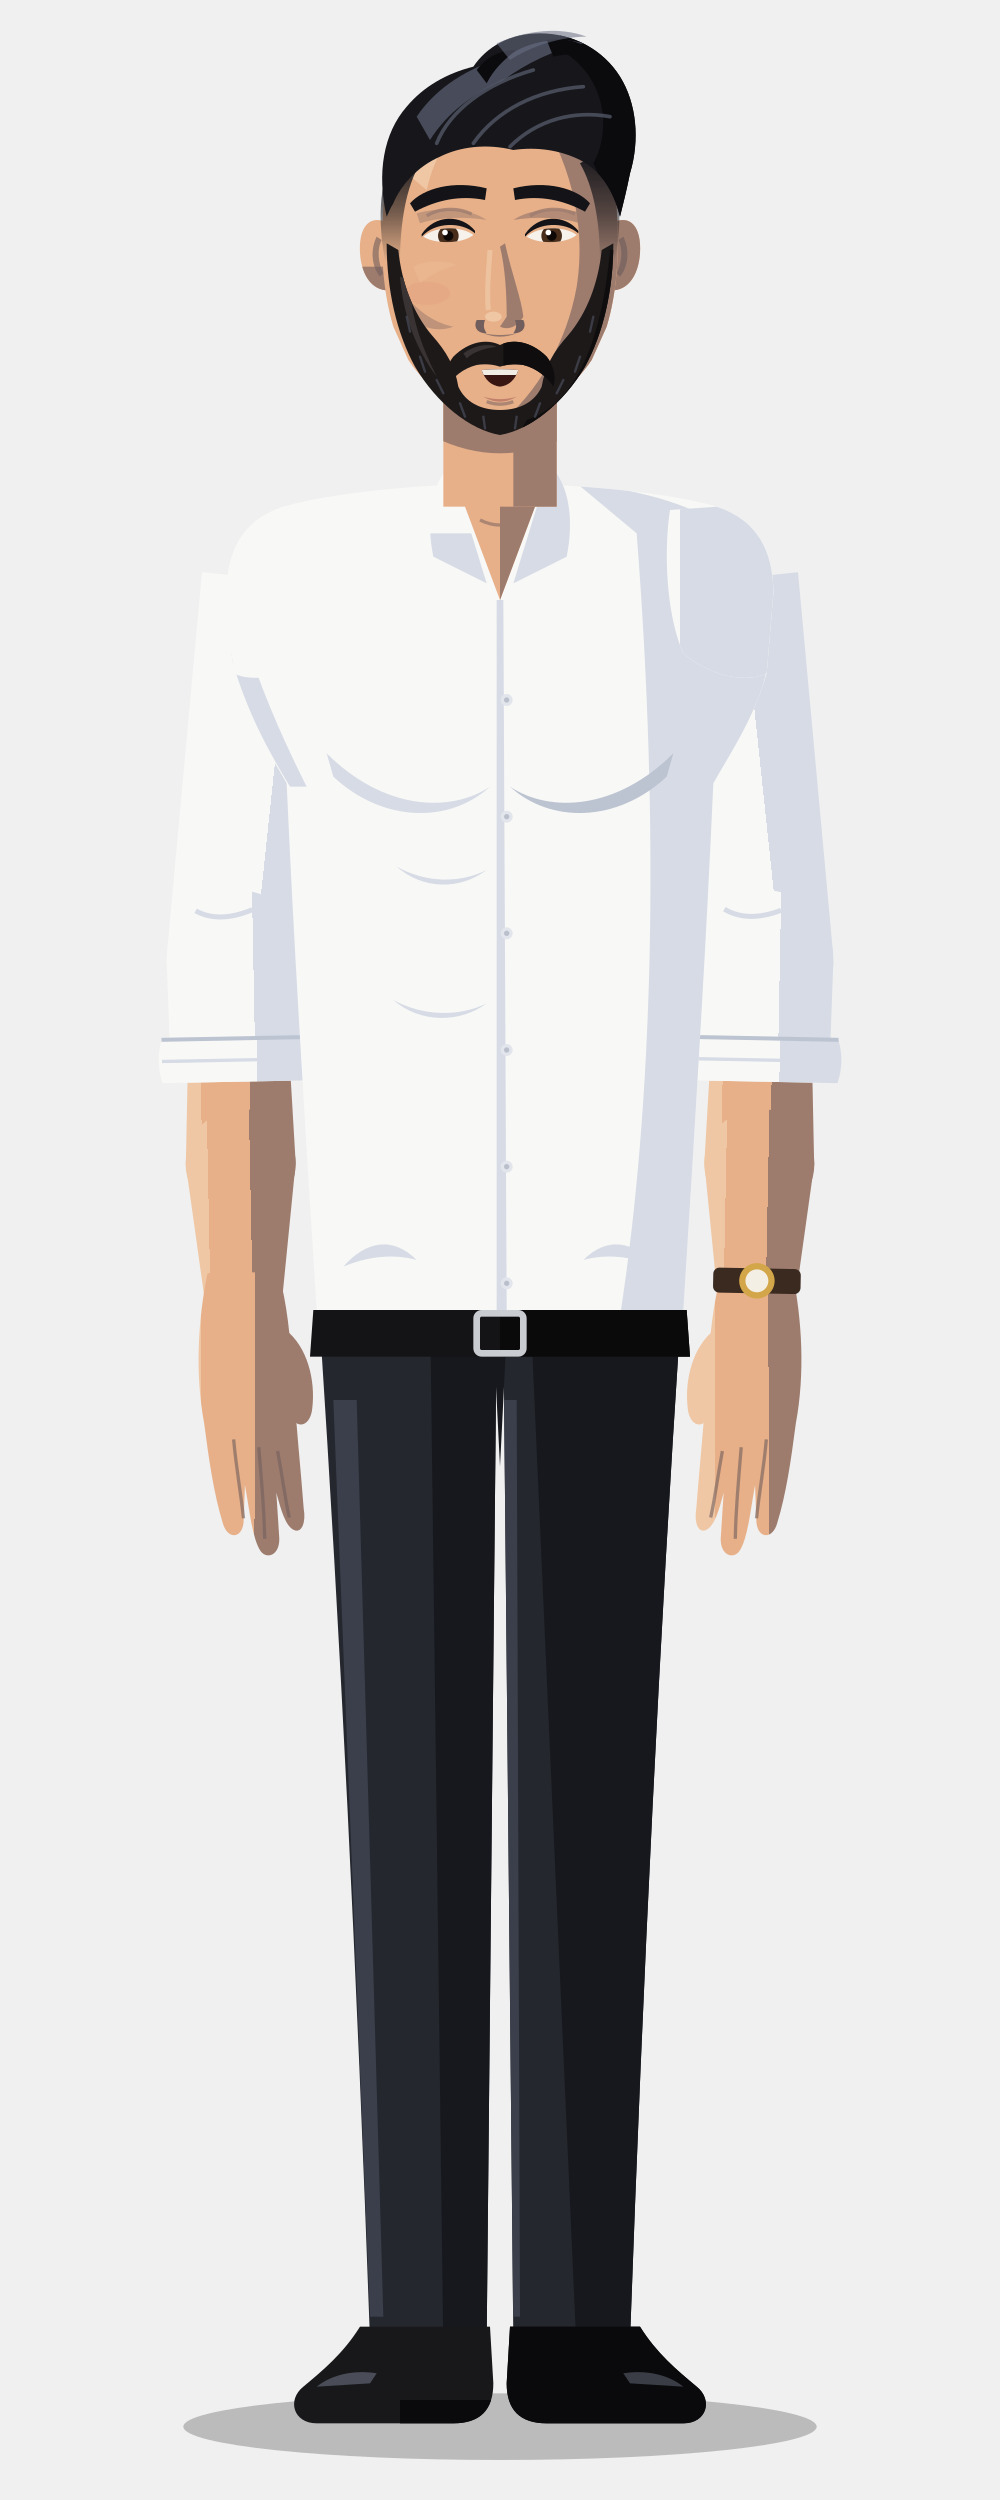
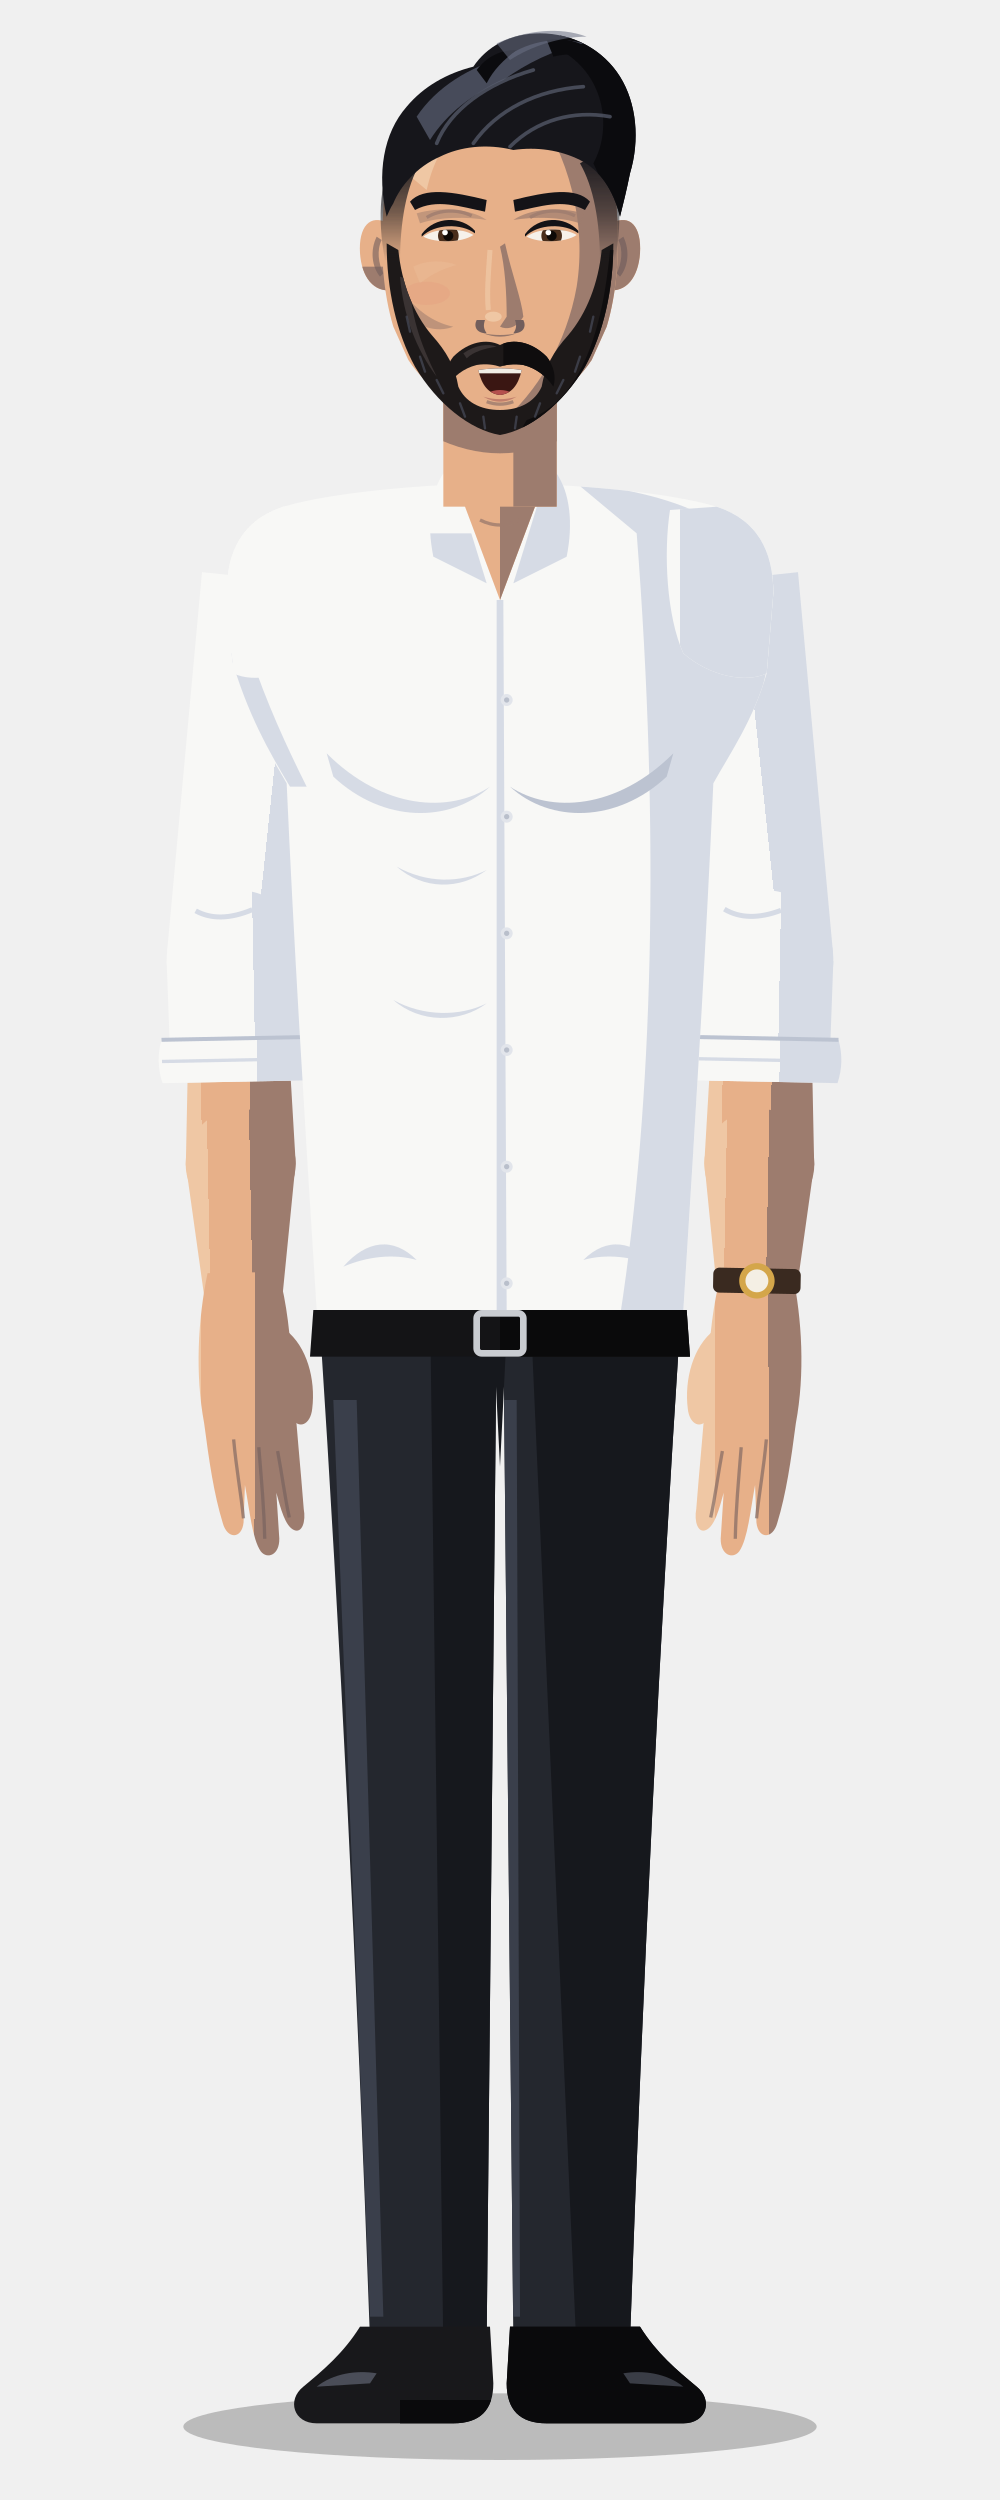
<svg xmlns="http://www.w3.org/2000/svg" viewBox="0 0 600 1500" width="600" height="1500">
  <defs>
    <linearGradient id="fade" x1="0" y1="0" x2="0" y2="1">
      <stop offset="0" stop-color="#16161b" stop-opacity="1" />
      <stop offset="0.55" stop-color="#16161b" stop-opacity="0.55" />
      <stop offset="1" stop-color="#16161b" stop-opacity="0" />
    </linearGradient>
    <clipPath id="c1">
      <path d="M192,796 L298,796 L292,1404 L222,1404 C214,1180 204,980 192,796 Z" />
    </clipPath>
    <clipPath id="c2">
      <path d="M 408,796 L 302,796 L 308,1404 L 378,1404 C 386,1180 396,980 408,796 Z" />
    </clipPath>
    <clipPath id="c3">
      <path d="M216,1396 L294,1396 L296,1430 C296,1446 288,1454 272,1454 L190,1454 C176,1454 172,1440 182,1432 C194,1422 206,1412 216,1396 Z" />
    </clipPath>
    <clipPath id="c4">
      <path d="M 384,1396 L 306,1396 L 304,1430 C 304,1446 312,1454 328,1454 L 410,1454 C 424,1454 428,1440 418,1432 C 406,1422 394,1412 384,1396 Z" />
    </clipPath>
    <linearGradient id="g5" gradientUnits="userSpaceOnUse" x1="112.0" y1="674.3" x2="175.9" y2="673.0">
      <stop offset="0" stop-color="#efc7a4" />
      <stop offset="0.14" stop-color="#efc7a4" />
      <stop offset="0.14" stop-color="#e7b089" />
      <stop offset="0.6" stop-color="#e7b089" />
      <stop offset="0.6" stop-color="#9d7c6e" />
      <stop offset="1" stop-color="#9d7c6e" />
    </linearGradient>
    <linearGradient id="g6" gradientUnits="userSpaceOnUse" x1="117.9" y1="744.7" x2="172.9" y2="743.6">
      <stop offset="0" stop-color="#efc7a4" />
      <stop offset="0.14" stop-color="#efc7a4" />
      <stop offset="0.14" stop-color="#e7b089" />
      <stop offset="0.6" stop-color="#e7b089" />
      <stop offset="0.6" stop-color="#9d7c6e" />
      <stop offset="1" stop-color="#9d7c6e" />
    </linearGradient>
    <linearGradient id="g7" gradientUnits="userSpaceOnUse" x1="110.7" y1="457.4" x2="197.3" y2="466.6">
      <stop offset="0" stop-color="#f8f8f6" />
      <stop offset="0.62" stop-color="#f8f8f6" />
      <stop offset="0.62" stop-color="#d6dbe5" />
      <stop offset="1" stop-color="#d6dbe5" />
    </linearGradient>
    <linearGradient id="g8" gradientUnits="userSpaceOnUse" x1="101.1" y1="606.8" x2="184.1" y2="605.2">
      <stop offset="0" stop-color="#f8f8f6" />
      <stop offset="0.62" stop-color="#f8f8f6" />
      <stop offset="0.62" stop-color="#d6dbe5" />
      <stop offset="1" stop-color="#d6dbe5" />
    </linearGradient>
    <linearGradient id="g9" gradientUnits="userSpaceOnUse" x1="97.2" y1="636.9" x2="189.2" y2="635.1">
      <stop offset="0" stop-color="#f8f8f6" />
      <stop offset="0.62" stop-color="#f8f8f6" />
      <stop offset="0.62" stop-color="#d6dbe5" />
      <stop offset="1" stop-color="#d6dbe5" />
    </linearGradient>
    <linearGradient id="g10" gradientUnits="userSpaceOnUse" x1="-28.0" y1="-0.6" x2="28.0" y2="0.6">
      <stop offset="0" stop-color="#efc7a4" />
      <stop offset="0.14" stop-color="#efc7a4" />
      <stop offset="0.14" stop-color="#e7b089" />
      <stop offset="0.6" stop-color="#e7b089" />
      <stop offset="0.6" stop-color="#9d7c6e" />
      <stop offset="1" stop-color="#9d7c6e" />
    </linearGradient>
    <linearGradient id="g11" gradientUnits="userSpaceOnUse" x1="424.1" y1="673.0" x2="488.0" y2="674.3">
      <stop offset="0" stop-color="#efc7a4" />
      <stop offset="0.14" stop-color="#efc7a4" />
      <stop offset="0.14" stop-color="#e7b089" />
      <stop offset="0.6" stop-color="#e7b089" />
      <stop offset="0.6" stop-color="#9d7c6e" />
      <stop offset="1" stop-color="#9d7c6e" />
    </linearGradient>
    <linearGradient id="g12" gradientUnits="userSpaceOnUse" x1="427.1" y1="743.6" x2="482.1" y2="744.7">
      <stop offset="0" stop-color="#efc7a4" />
      <stop offset="0.14" stop-color="#efc7a4" />
      <stop offset="0.14" stop-color="#e7b089" />
      <stop offset="0.6" stop-color="#e7b089" />
      <stop offset="0.6" stop-color="#9d7c6e" />
      <stop offset="1" stop-color="#9d7c6e" />
    </linearGradient>
    <linearGradient id="g13" gradientUnits="userSpaceOnUse" x1="402.7" y1="466.6" x2="489.3" y2="457.4">
      <stop offset="0" stop-color="#f8f8f6" />
      <stop offset="0.62" stop-color="#f8f8f6" />
      <stop offset="0.62" stop-color="#d6dbe5" />
      <stop offset="1" stop-color="#d6dbe5" />
    </linearGradient>
    <linearGradient id="g14" gradientUnits="userSpaceOnUse" x1="415.9" y1="605.2" x2="498.9" y2="606.8">
      <stop offset="0" stop-color="#f8f8f6" />
      <stop offset="0.62" stop-color="#f8f8f6" />
      <stop offset="0.62" stop-color="#d6dbe5" />
      <stop offset="1" stop-color="#d6dbe5" />
    </linearGradient>
    <linearGradient id="g15" gradientUnits="userSpaceOnUse" x1="410.8" y1="635.1" x2="502.8" y2="636.9">
      <stop offset="0" stop-color="#f8f8f6" />
      <stop offset="0.62" stop-color="#f8f8f6" />
      <stop offset="0.62" stop-color="#d6dbe5" />
      <stop offset="1" stop-color="#d6dbe5" />
    </linearGradient>
    <linearGradient id="g16" gradientUnits="userSpaceOnUse" x1="28.0" y1="0.6" x2="-28.0" y2="-0.6">
      <stop offset="0" stop-color="#efc7a4" />
      <stop offset="0.14" stop-color="#efc7a4" />
      <stop offset="0.14" stop-color="#e7b089" />
      <stop offset="0.6" stop-color="#e7b089" />
      <stop offset="0.6" stop-color="#9d7c6e" />
      <stop offset="1" stop-color="#9d7c6e" />
    </linearGradient>
    <clipPath id="c17">
      <path d="M300,290 C268,290 204,294 170,304 C146,312 136,330 136,356 L140,404 C148,432 162,452 172,470 C176,560 182,660 190,786 L410,786 C418,660 424,560 428,470 C438,452 452,432 460,404 L464,356 C464,330 454,312 430,304 C396,294 332,290 300,290 Z" />
    </clipPath>
    <clipPath id="c18">
      <path d="M276,296 L324,296 L300,360 Z" />
    </clipPath>
    <clipPath id="c19">
      <path d="M266,284 C258,296 256,314 260,334 L292,350 L276,298 Z" />
    </clipPath>
    <clipPath id="c20">
      <path d="M 334,284 C 342,296 344,314 340,334 L 308,350 L 324,298 Z" />
    </clipPath>
    <clipPath id="c21">
      <path d="M188,786 L412,786 L414,814 L186,814 Z" />
    </clipPath>
    <clipPath id="c22">
      <path d="M170,304 C146,312 136,330 136,356 L140,404 C152,410 174,406 190,392 C200,370 202,332 198,306 Z" />
    </clipPath>
    <clipPath id="c23">
      <path d="M 430,304 C 454,312 464,330 464,356 L 460,404 C 448,410 426,406 410,392 C 400,370 398,332 402,306 Z" />
    </clipPath>
    <clipPath id="c24">
      <path d="M233,134 C222,128 215,136 216,152 C217,166 224,176 236,174 Z" />
    </clipPath>
    <clipPath id="c25">
      <path d="M 367,134 C 378,128 385,136 384,152 C 383,166 376,176 364,174 Z" />
    </clipPath>
    <clipPath id="c26">
      <path d="M266,220 L266,304 L334,304 L334,220 Z" />
    </clipPath>
    <clipPath id="c27">
      <path d="M300,64 C341,64 369,88 370,126 C372,152 370,176 364,196 L355,216 C343,234 324,247 300,249 C276,247 257,234 245,216 L236,196 C230,176 228,152 230,126 C231,88 259,64 300,64 Z" />
    </clipPath>
    <clipPath id="c28">
-       <path d="M254,142 C261,135.5 277,135.5 284,141 C277,146.55 261,146.55 254,142 Z" />
+       <path d="M254,142 C261,136.5 277,136.5 284,141 C277,145.85 261,145.85 254,142 Z" />
    </clipPath>
    <clipPath id="c29">
-       <path d="M316,142 C323,135.5 339,135.5 346,141 C339,146.55 323,146.55 316,142 Z" />
+       <path d="M316,142 C323,136.5 339,136.5 346,141 C339,145.85 323,145.85 316,142 Z" />
    </clipPath>
    <clipPath id="c30">
      <path d="M232,146 C232,174 238,200 249,220 C262,242 282,258 300,261 C318,258 338,242 351,220 C362,200 368,174 368,146 L361,150 C359,170 352,188 341,201 C332,211 327,220 325,232 C321,241 312,246 300,246 C288,246 279,241 275,232 C273,220 268,211 259,201 C248,188 241,170 239,150 Z" />
    </clipPath>
    <clipPath id="c31">
      <path d="M272,214 C281,205 292,203 300,207 C308,203 319,205 328,214 C332,219 334,226 332,232 C328,226 322,221 314,219 C308,218 303,219 300,220 C297,219 292,218 286,219 C278,221 272,226 268,232 C266,226 268,219 272,214 Z" />
    </clipPath>
    <clipPath id="c32">
-       <path d="M289,222 Q300,221 311,222 Q308,231 300,232 Q292,231 289,222 Z" />
+       <path d="M287,222 Q300,220 313,222 Q310,236 300,237 Q290,236 287,222 Z" />
    </clipPath>
    <clipPath id="c33">
      <path d="M232,130 C226,104 230,80 244,64 C254,52 268,44 284,40 C292,28 306,20 324,20 C344,20 362,30 372,46 C382,62 384,84 378,104 C376,114 374,122 372,130 C368,114 360,102 348,96 C336,90 322,88 308,90 C292,86 276,88 264,94 C250,100 240,112 236,122 C234,125 233,128 232,130 Z" />
    </clipPath>
  </defs>
  <ellipse cx="300" cy="1456" rx="190" ry="20" fill="#000" opacity="0.22" />
  <path d="M192,796 L298,796 L292,1404 L222,1404 C214,1180 204,980 192,796 Z" fill="#24272e" />
  <g clip-path="url(#c1)">
    <path d="M258,780 L304,780 L300,1412 L266,1412 Z" fill="#16181d" />
    <path d="M200,840 L214,840 L230,1390 L222,1390 Z" fill="#3a3f4b" />
  </g>
  <path d="M 408,796 L 302,796 L 308,1404 L 378,1404 C 386,1180 396,980 408,796 Z" fill="#24272e" />
  <g clip-path="url(#c2)">
    <path d="M318,780 L420,780 L420,1412 L346,1412 Z" fill="#16181d" />
    <path d="M 310,840 L 302,840 L 306,1390 L 312,1390 Z" fill="#3a3f4b" />
  </g>
  <path d="M296,800 L300,880 L304,800 Z" fill="#16181d" />
  <path d="M216,1396 L294,1396 L296,1430 C296,1446 288,1454 272,1454 L190,1454 C176,1454 172,1440 182,1432 C194,1422 206,1412 216,1396 Z" fill="#18181b" />
  <g clip-path="url(#c3)">
    <path d="M240,1440 L300,1440 L300,1460 L240,1460 Z" fill="#0a0a0c" />
    <path d="M190,1432 C200,1424 214,1422 226,1424 L222,1430 Z" fill="#4a4d58" />
  </g>
  <path d="M 384,1396 L 306,1396 L 304,1430 C 304,1446 312,1454 328,1454 L 410,1454 C 424,1454 428,1440 418,1432 C 406,1422 394,1412 384,1396 Z" fill="#18181b" />
  <g clip-path="url(#c4)">
    <path d="M300,1380 L440,1380 L440,1460 L300,1460 Z" fill="#0a0a0c" />
    <path d="M 410,1432 C 400,1424 386,1422 374,1424 L 378,1430 Z" fill="#3a3d46" />
  </g>
  <path d="M112.5,649.6 L111.5,699.0 L177.4,697.7 L174.5,648.4 Z" fill="url(#g5)" />
  <circle cx="144.4" cy="698.3" r="33.0" fill="url(#g6)" />
  <path d="M111.5,699.0 L124.3,790.4 L168.3,789.6 L177.4,697.7 Z" fill="url(#g6)" />
  <path d="M121.2,343.3 L100.2,571.6 L183.8,580.4 L210.8,352.7 Z" fill="url(#g7)" />
  <circle cx="142.0" cy="576.0" r="42.0" fill="url(#g8)" />
  <path d="M100.0,576.8 L102.2,636.8 L184.2,635.2 L184.0,575.2 Z" fill="url(#g8)" />
  <path d="M188.9,622.1 Q193.2,635.0 189.5,648.1 L97.5,649.9 Q93.2,637.0 96.9,623.9 Z" fill="url(#g9)" />
  <path d="M188.9,622.1 L96.9,623.9" stroke="#bcc3d1" stroke-width="2.4" />
  <path d="M189.2,635.1 L97.2,636.9" stroke="#d6dbe5" stroke-width="2" />
  <path d="M117.4,546.5 q14.0,7.7 34.0,-0.7" fill="none" stroke="#d6dbe5" stroke-width="3" />
  <g transform="translate(146.0,776.0) rotate(-1.1)">
    <g transform="scale(1.25,1.25)">
      <path d="M-17,-10 C-22,12 -24,38 -20,62 C-18,80 -16,96 -12,110 C-10,118 -3,118 -2,110 L-1,92 C1,104 2,118 6,124 C9,128 15,126 15,118 L14,96 C16,104 18,112 22,114 C26,116 28,110 27,104 C26,86 24,62 23,40 C22,20 21,6 17,-10 Z" fill="url(#g10)" />
      <path d="M20,18 C30,26 34,42 32,56 C31,64 25,66 22,60 C22,48 20,36 16,28 Z" fill="url(#g10)" />
      <path d="M-6,70 C-5,84 -3,96 -2,108 M6,74 C7,90 8,104 8,118 M15,76 C17,88 18,98 20,108" fill="none" stroke="#725e5c" stroke-width="1.6" opacity="0.6" />
    </g>
  </g>
  <path d="M425.5,648.4 L422.6,697.7 L488.5,699.0 L487.5,649.6 Z" fill="url(#g11)" />
  <circle cx="455.6" cy="698.3" r="33.0" fill="url(#g12)" />
  <path d="M422.6,697.7 L431.7,789.6 L475.7,790.4 L488.5,699.0 Z" fill="url(#g12)" />
  <path d="M389.2,352.7 L416.2,580.4 L499.8,571.6 L478.8,343.3 Z" fill="url(#g13)" />
  <circle cx="458.0" cy="576.0" r="42.0" fill="url(#g14)" />
  <path d="M416.0,575.2 L415.8,635.2 L497.8,636.8 L500.0,576.8 Z" fill="url(#g14)" />
  <path d="M503.1,623.9 Q506.8,637.0 502.5,649.9 L410.5,648.1 Q406.8,635.0 411.1,622.1 Z" fill="url(#g15)" />
  <path d="M503.1,623.9 L411.1,622.1" stroke="#bcc3d1" stroke-width="2.4" />
  <path d="M502.8,636.9 L410.8,635.1" stroke="#d6dbe5" stroke-width="2" />
  <path d="M434.6,545.5 q14.0,8.3 34.0,0.7" fill="none" stroke="#d6dbe5" stroke-width="3" />
  <g transform="translate(454.0,776.0) rotate(1.1)">
    <g transform="scale(-1.25,1.25)">
      <path d="M-17,-10 C-22,12 -24,38 -20,62 C-18,80 -16,96 -12,110 C-10,118 -3,118 -2,110 L-1,92 C1,104 2,118 6,124 C9,128 15,126 15,118 L14,96 C16,104 18,112 22,114 C26,116 28,110 27,104 C26,86 24,62 23,40 C22,20 21,6 17,-10 Z" fill="url(#g16)" />
      <path d="M20,18 C30,26 34,42 32,56 C31,64 25,66 22,60 C22,48 20,36 16,28 Z" fill="url(#g16)" />
      <path d="M-6,70 C-5,84 -3,96 -2,108 M6,74 C7,90 8,104 8,118 M15,76 C17,88 18,98 20,108" fill="none" stroke="#725e5c" stroke-width="1.6" opacity="0.6" />
      <rect x="-21" y="-12" width="42" height="12" rx="3" fill="#3a2a20" />
      <circle cx="0" cy="-6" r="8.5" fill="#d4a64a" />
      <circle cx="0" cy="-6" r="5.5" fill="#f4efe4" />
    </g>
  </g>
  <path d="M300,290 C268,290 204,294 170,304 C146,312 136,330 136,356 L140,404 C148,432 162,452 172,470 C176,560 182,660 190,786 L410,786 C418,660 424,560 428,470 C438,452 452,432 460,404 L464,356 C464,330 454,312 430,304 C396,294 332,290 300,290 Z" fill="#f8f8f6" />
  <g clip-path="url(#c17)">
    <path d="M346,290 C406,296 466,316 464,374 C460,422 444,450 430,474 L414,790 L372,790 C392,660 396,500 382,320 Z" fill="#d6dbe5" />
    <path d="M138,392 C148,428 162,452 174,472 L184,472 C172,448 160,422 150,392 Z" fill="#d6dbe5" />
  </g>
  <path d="M196,452 C230,486 270,488 294,472 C270,494 230,494 200,466 Z" fill="#d6dbe5" />
  <path d="M404,452 C370,486 330,488 306,472 C330,494 370,494 400,466 Z" fill="#bcc3d1" />
  <path d="M236,600 C254,610 276,610 292,602 C276,614 252,614 236,600 Z" fill="#d6dbe5" />
  <path d="M206,760 C220,744 236,742 250,756 C236,752 220,754 206,760 Z" fill="#d6dbe5" />
  <path d="M350,756 C364,742 380,744 394,760 C380,754 364,752 350,756 Z" fill="#d6dbe5" />
  <path d="M238,520 C256,530 276,530 292,522 C276,534 254,534 238,520 Z" fill="#d6dbe5" />
  <path d="M276,296 L324,296 L300,360 Z" fill="#e7b089" />
  <g clip-path="url(#c18)">
    <path d="M300,290 L330,290 L300,364 Z" fill="#9d7c6e" />
  </g>
  <path d="M288,312 Q300,318 312,312" fill="none" stroke="#9d7c6e" stroke-width="2" opacity="0.8" />
  <path d="M266,284 C258,296 256,314 260,334 L292,350 L276,298 Z" fill="#f8f8f6" />
  <g clip-path="url(#c19)">
    <path d="M256,320 L292,320 L292,352 L256,352 Z" fill="#d6dbe5" />
  </g>
  <path d="M 334,284 C 342,296 344,314 340,334 L 308,350 L 324,298 Z" fill="#f8f8f6" />
  <g clip-path="url(#c20)">
    <path d="M 334,284 C 342,296 344,314 340,334 L 308,350 L 324,298 Z" fill="#d6dbe5" />
  </g>
  <path d="M268,286 Q300,280 332,286 L326,292 Q300,288 274,292 Z" fill="#d6dbe5" />
  <path d="M298,360 L302,360 L304,786 L298,786 Z" fill="#d6dbe5" />
  <circle cx="304" cy="420" r="3.6" fill="#e2e5eb" />
  <circle cx="304" cy="420" r="1.6" fill="#b9bfcb" />
  <circle cx="304" cy="490" r="3.6" fill="#e2e5eb" />
  <circle cx="304" cy="490" r="1.6" fill="#b9bfcb" />
  <circle cx="304" cy="560" r="3.6" fill="#e2e5eb" />
  <circle cx="304" cy="560" r="1.6" fill="#b9bfcb" />
  <circle cx="304" cy="630" r="3.6" fill="#e2e5eb" />
  <circle cx="304" cy="630" r="1.6" fill="#b9bfcb" />
  <circle cx="304" cy="700" r="3.6" fill="#e2e5eb" />
  <circle cx="304" cy="700" r="1.6" fill="#b9bfcb" />
  <circle cx="304" cy="770" r="3.6" fill="#e2e5eb" />
  <circle cx="304" cy="770" r="1.6" fill="#b9bfcb" />
  <path d="M188,786 L412,786 L414,814 L186,814 Z" fill="#141416" />
  <g clip-path="url(#c21)">
    <path d="M300,780 L420,780 L420,820 L300,820 Z" fill="#0a0a0b" />
  </g>
  <rect x="286" y="788" width="28" height="24" rx="3" fill="none" stroke="#c9ccd1" stroke-width="4" />
  <path d="M170,304 C146,312 136,330 136,356 L140,404 C152,410 174,406 190,392 C200,370 202,332 198,306 Z" fill="#f8f8f6" />
  <path d="M 430,304 C 454,312 464,330 464,356 L 460,404 C 448,410 426,406 410,392 C 400,370 398,332 402,306 Z" fill="#f8f8f6" />
  <g clip-path="url(#c23)">
    <path d="M408,290 L470,290 L470,420 L408,420 Z" fill="#d6dbe5" />
  </g>
  <path d="M233,134 C222,128 215,136 216,152 C217,166 224,176 236,174 Z" fill="#e7b089" />
  <g clip-path="url(#c24)">
    <path d="M200,160 L240,160 L240,190 L200,190 Z" fill="#9d7c6e" />
  </g>
  <path d="M 367,134 C 378,128 385,136 384,152 C 383,166 376,176 364,174 Z" fill="#e7b089" />
  <g clip-path="url(#c25)">
    <path d="M360,120 L400,120 L400,190 L360,190 Z" fill="#9d7c6e" />
  </g>
  <path d="M226,142 C222,150 223,160 228,166 L230,164 C227,158 226,150 229,144 Z" fill="#725e5c" opacity="0.6" />
  <path d="M 374,142 C 378,150 377,160 372,166 L 370,164 C 373,158 374,150 371,144 Z" fill="#725e5c" opacity="0.7" />
  <path d="M266,220 L266,304 L334,304 L334,220 Z" fill="#e7b089" />
  <g clip-path="url(#c26)">
    <path d="M308,210 L340,210 L340,310 L308,310 Z" fill="#9d7c6e" />
    <path d="M260,210 L340,210 L340,262 Q300,282 260,262 Z" fill="#9d7c6e" />
  </g>
  <path d="M300,64 C341,64 369,88 370,126 C372,152 370,176 364,196 L355,216 C343,234 324,247 300,249 C276,247 257,234 245,216 L236,196 C230,176 228,152 230,126 C231,88 259,64 300,64 Z" fill="#e7b089" />
  <g clip-path="url(#c27)">
    <path d="M318,60 C352,70 376,96 376,130 C378,170 368,204 350,228 C336,244 318,252 300,254 C322,236 340,206 346,172 C352,134 342,94 318,60 Z" fill="#9d7c6e" />
    <path d="M244,104 C250,86 264,74 282,70 C268,82 260,96 256,114 Z" fill="#efc7a4" />
  </g>
  <path d="M248,160 C256,156 266,156 274,159 C266,161 258,165 252,170 Z" fill="#efc7a4" opacity="0.25" />
  <path d="M244,178 C252,188 262,194 272,196 C262,200 250,196 244,188 Z" fill="#9d7c6e" opacity="0.55" />
  <ellipse cx="256" cy="176" rx="14" ry="7" fill="#e07e70" opacity="0.14" />
-   <path d="M246,122 C254,113 272,108 292,113 L291,120 C276,117 262,120 249,127 Z" fill="#141317" />
-   <path d="M 354,122 C 346,113 328,108 308,113 L 309,120 C 324,117 338,120 351,127 Z" fill="#141317" />
+   <path d="M246,121 C254,112 272,115 292,120 L291,127 C276,124 262,119 249,126 Z" fill="#141317" />
+   <path d="M 354,121 C 346,112 328,115 308,120 L 309,127 C 324,124 338,119 351,126 Z" fill="#141317" />
  <path d="M250,128 C264,124 282,125 292,132 C280,130 264,130 252,134 Z" fill="#9d7c6e" opacity="0.5" />
  <path d="M 350,128 C 336,124 318,125 308,132 C 320,130 336,130 348,134 Z" fill="#9d7c6e" opacity="0.7" />
-   <path d="M254,142 C261,135.5 277,135.5 284,141 C277,146.55 261,146.55 254,142 Z" fill="#f6f1ea" />
+   <path d="M254,142 C261,136.5 277,136.5 284,141 C277,145.85 261,145.85 254,142 Z" fill="#f6f1ea" />
  <g clip-path="url(#c28)">
    <circle cx="269" cy="141.5" r="6.2" fill="#4a2e1c" />
    <circle cx="269" cy="141.5" r="3" fill="#0e0907" />
    <circle cx="267" cy="139.5" r="1.7" fill="#fff" />
-     <rect x="249" y="120" width="40" height="17.5" fill="#000" opacity="0.14" />
-   </g>
-   <path d="M253,142 C261,133.0 277,133.0 285,140 L285,138.5 C277,128.5 261,128.5 253,140.5 Z" fill="#141317" />
-   <path d="M256,129.5 C264,124.5 275,124.5 283,128.5" fill="none" stroke="#9d7c6e" stroke-width="2" opacity="0.8" />
-   <path d="M316,142 C323,135.5 339,135.5 346,141 C339,146.55 323,146.55 316,142 Z" fill="#f6f1ea" />
+     <rect x="249" y="120" width="40" height="18.5" fill="#000" opacity="0.14" />
+   </g>
+   <path d="M253,142 C261,134.0 277,134.0 285,140 L285,138.5 C277,129.5 261,129.5 253,140.5 Z" fill="#141317" />
+   <path d="M256,130.5 C264,125.5 275,125.5 283,129.5" fill="none" stroke="#9d7c6e" stroke-width="2" opacity="0.8" />
+   <path d="M316,142 C323,136.5 339,136.5 346,141 C339,145.85 323,145.85 316,142 Z" fill="#f6f1ea" />
  <g clip-path="url(#c29)">
    <circle cx="331" cy="141.5" r="6.2" fill="#4a2e1c" />
    <circle cx="331" cy="141.5" r="3" fill="#0e0907" />
    <circle cx="329" cy="139.5" r="1.7" fill="#fff" />
-     <rect x="311" y="120" width="40" height="17.5" fill="#000" opacity="0.14" />
-   </g>
-   <path d="M315,142 C323,133.0 339,133.0 347,140 L347,138.5 C339,128.5 323,128.5 315,140.5 Z" fill="#141317" />
-   <path d="M318,129.5 C326,124.5 337,124.5 345,128.5" fill="none" stroke="#9d7c6e" stroke-width="2" opacity="0.8" />
+     <rect x="311" y="120" width="40" height="18.5" fill="#000" opacity="0.14" />
+   </g>
+   <path d="M315,142 C323,134.0 339,134.0 347,140 L347,138.5 C339,129.5 323,129.5 315,140.5 Z" fill="#141317" />
+   <path d="M318,130.5 C326,125.5 337,125.5 345,129.5" fill="none" stroke="#9d7c6e" stroke-width="2" opacity="0.8" />
  <path d="M303,146 C307,164 313,180 314,190 C310,197 304,198 300,196 L304,190 C304,176 303,160 300,148 Z" fill="#9d7c6e" />
  <path d="M286,192 C284,196 286,200 292,200 C290,197 290,195 291,192 Z" fill="#725e5c" />
  <path d="M314,192 C316,196 314,200 308,200 C310,197 310,195 309,192 Z" fill="#725e5c" />
  <path d="M290,200 Q300,204 310,200 Q300,202 290,200 Z" fill="#725e5c" opacity="0.7" />
  <ellipse cx="296" cy="190" rx="5" ry="3" fill="#efc7a4" />
  <path d="M294,150 C293,164 292,176 293,186" fill="none" stroke="#efc7a4" stroke-width="3" opacity="0.8" />
  <path d="M232,146 C232,174 238,200 249,220 C262,242 282,258 300,261 C318,258 338,242 351,220 C362,200 368,174 368,146 L361,150 C359,170 352,188 341,201 C332,211 327,220 325,232 C321,241 312,246 300,246 C288,246 279,241 275,232 C273,220 268,211 259,201 C248,188 241,170 239,150 Z" fill="#1d1919" />
  <g clip-path="url(#c30)">
    <path d="M316,252 C340,244 360,216 366,150 L380,150 L380,280 L300,280 Z" fill="#0f0d0e" />
    <path d="M240,166 C242,190 250,210 262,226 C252,206 246,188 246,168 Z" fill="#3a3333" />
  </g>
  <path d="M252,214 l3,9" fill="none" stroke="#474b5a" stroke-width="1.4" stroke-linecap="round" stroke-linejoin="round" opacity="0.7" />
  <path d="M262,228 l4,8" fill="none" stroke="#474b5a" stroke-width="1.4" stroke-linecap="round" stroke-linejoin="round" opacity="0.7" />
  <path d="M276,242 l3,8" fill="none" stroke="#474b5a" stroke-width="1.4" stroke-linecap="round" stroke-linejoin="round" opacity="0.7" />
  <path d="M290,250 l1,7" fill="none" stroke="#474b5a" stroke-width="1.4" stroke-linecap="round" stroke-linejoin="round" opacity="0.7" />
  <path d="M244,190 l2,9" fill="none" stroke="#474b5a" stroke-width="1.4" stroke-linecap="round" stroke-linejoin="round" opacity="0.7" />
  <path d="M310,250 l-1,7" fill="none" stroke="#474b5a" stroke-width="1.4" stroke-linecap="round" stroke-linejoin="round" opacity="0.7" />
  <path d="M324,242 l-3,8" fill="none" stroke="#474b5a" stroke-width="1.4" stroke-linecap="round" stroke-linejoin="round" opacity="0.7" />
  <path d="M338,228 l-4,8" fill="none" stroke="#474b5a" stroke-width="1.4" stroke-linecap="round" stroke-linejoin="round" opacity="0.7" />
  <path d="M348,214 l-3,9" fill="none" stroke="#474b5a" stroke-width="1.4" stroke-linecap="round" stroke-linejoin="round" opacity="0.7" />
  <path d="M356,190 l-2,9" fill="none" stroke="#474b5a" stroke-width="1.4" stroke-linecap="round" stroke-linejoin="round" opacity="0.7" />
  <path d="M272,214 C281,205 292,203 300,207 C308,203 319,205 328,214 C332,219 334,226 332,232 C328,226 322,221 314,219 C308,218 303,219 300,220 C297,219 292,218 286,219 C278,221 272,226 268,232 C266,226 268,219 272,214 Z" fill="#1d1919" />
  <g clip-path="url(#c31)">
    <path d="M302,200 L340,200 L340,236 L302,236 Z" fill="#0f0d0e" />
    <path d="M278,212 C285,207 293,206 298,208 C291,209 284,211 280,215 Z" fill="#3a3333" />
  </g>
-   <path d="M289,222 Q300,221 311,222 Q308,231 300,232 Q292,231 289,222 Z" fill="#3a1612" />
+   <path d="M287,222 Q300,220 313,222 Q310,236 300,237 Q290,236 287,222 Z" fill="#3a1612" />
  <g clip-path="url(#c32)">
-     <rect x="280" y="218" width="40" height="7" fill="#f1ece4" />
-     <ellipse cx="300" cy="241" rx="10" ry="6" fill="#b4504e" />
+     <rect x="278" y="218" width="44" height="6" fill="#f1ece4" />
+     <ellipse cx="300" cy="240" rx="10" ry="6" fill="#b4504e" />
  </g>
  <path d="M290,238 Q300,244 310,238 Q300,241 290,238 Z" fill="#c27f6c" />
  <path d="M292,241 Q300,244 308,241" fill="none" stroke="#9d7c6e" stroke-width="2" opacity="0.8" />
  <path d="M231,156 C226,130 228,106 238,90 L252,98 C244,112 240,132 240,158 Z" fill="url(#fade)" />
  <path d="M 369,156 C 374,130 372,106 362,90 L 348,98 C 356,112 360,132 360,158 Z" fill="url(#fade)" />
  <path d="M232,130 C226,104 230,80 244,64 C254,52 268,44 284,40 C292,28 306,20 324,20 C344,20 362,30 372,46 C382,62 384,84 378,104 C376,114 374,122 372,130 C368,114 360,102 348,96 C336,90 322,88 308,90 C292,86 276,88 264,94 C250,100 240,112 236,122 C234,125 233,128 232,130 Z" fill="#16161b" />
  <g clip-path="url(#c33)">
    <path d="M336,18 C368,24 388,52 384,84 C382,104 376,118 372,132 L356,98 C368,76 362,44 336,30 Z" fill="#0b0b0e" />
    <path d="M250,70 C262,52 282,40 304,34 C318,24 336,22 350,26 C332,30 316,38 302,48 C284,56 268,68 258,84 Z" fill="#474b5a" />
  </g>
  <path d="M262,86 C270,66 292,50 320,42" fill="none" stroke="#5a5f70" stroke-width="2.2" stroke-linecap="round" stroke-linejoin="round" opacity="0.7" />
  <path d="M284,86 C298,66 322,54 350,52" fill="none" stroke="#5a5f70" stroke-width="2.2" stroke-linecap="round" stroke-linejoin="round" opacity="0.7" />
  <path d="M306,88 C322,72 344,66 366,70" fill="none" stroke="#5a5f70" stroke-width="2.2" stroke-linecap="round" stroke-linejoin="round" opacity="0.7" />
  <path d="M286,42 C292,34 300,30 310,30 C302,36 296,42 292,50 Z" fill="#0b0b0e" />
  <path d="M328,24 C340,22 352,26 360,34 C350,32 340,32 332,34 Z" fill="#0b0b0e" />
  <path d="M298,26 C316,18 336,16 352,22 C336,22 318,28 306,36 Z" fill="#6a7083" opacity="0.55" />
</svg>
